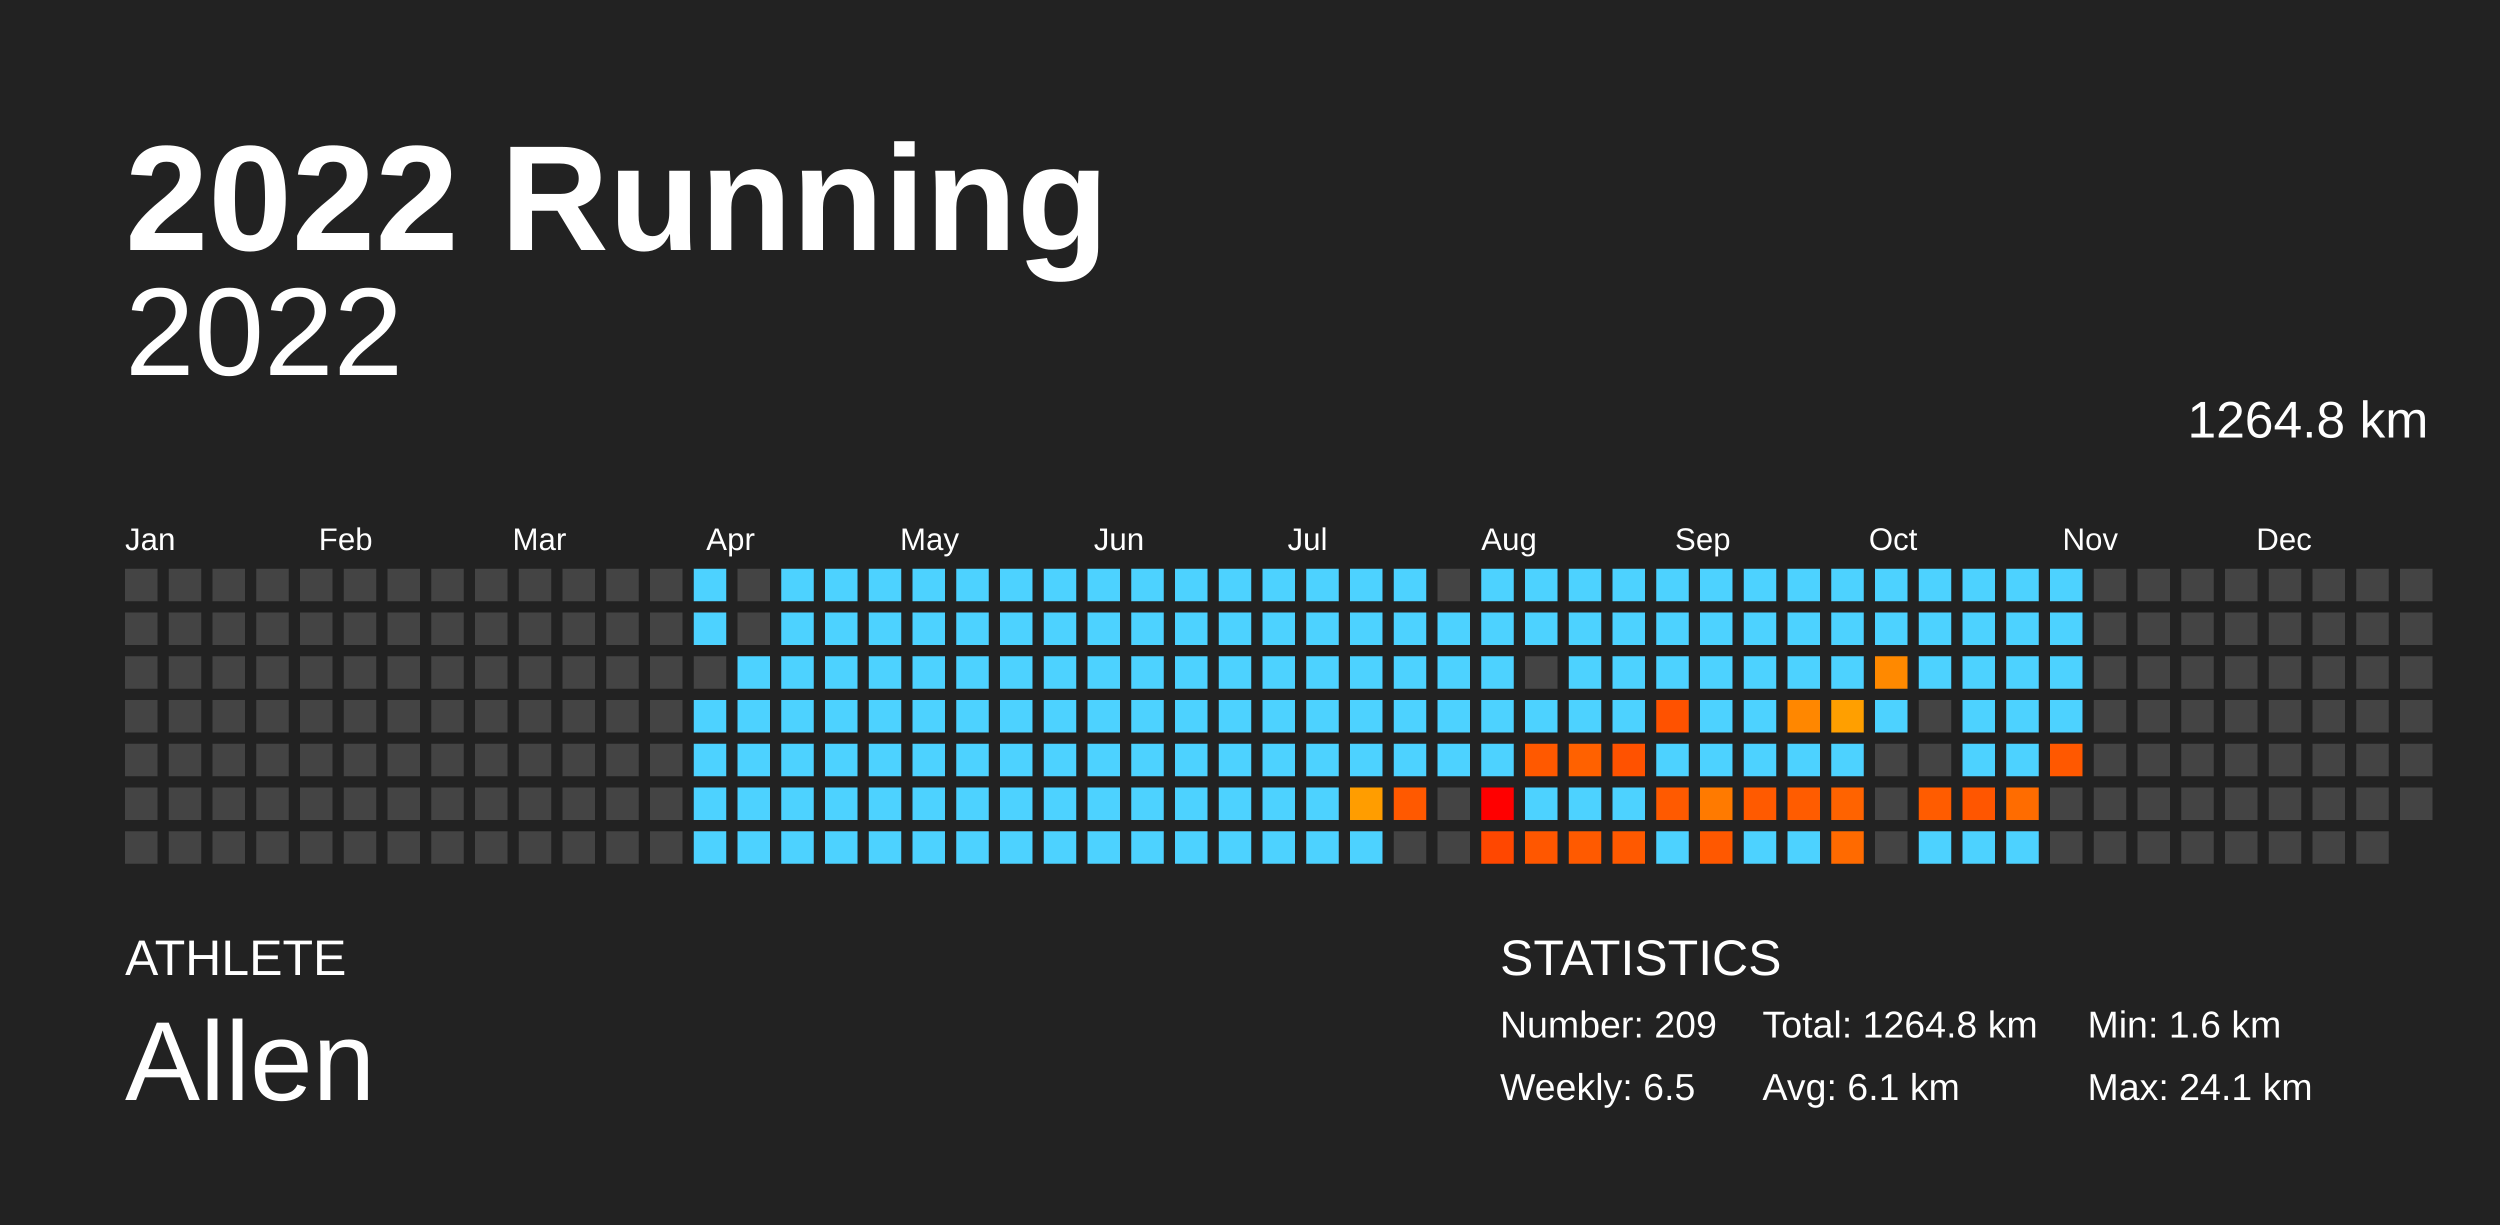
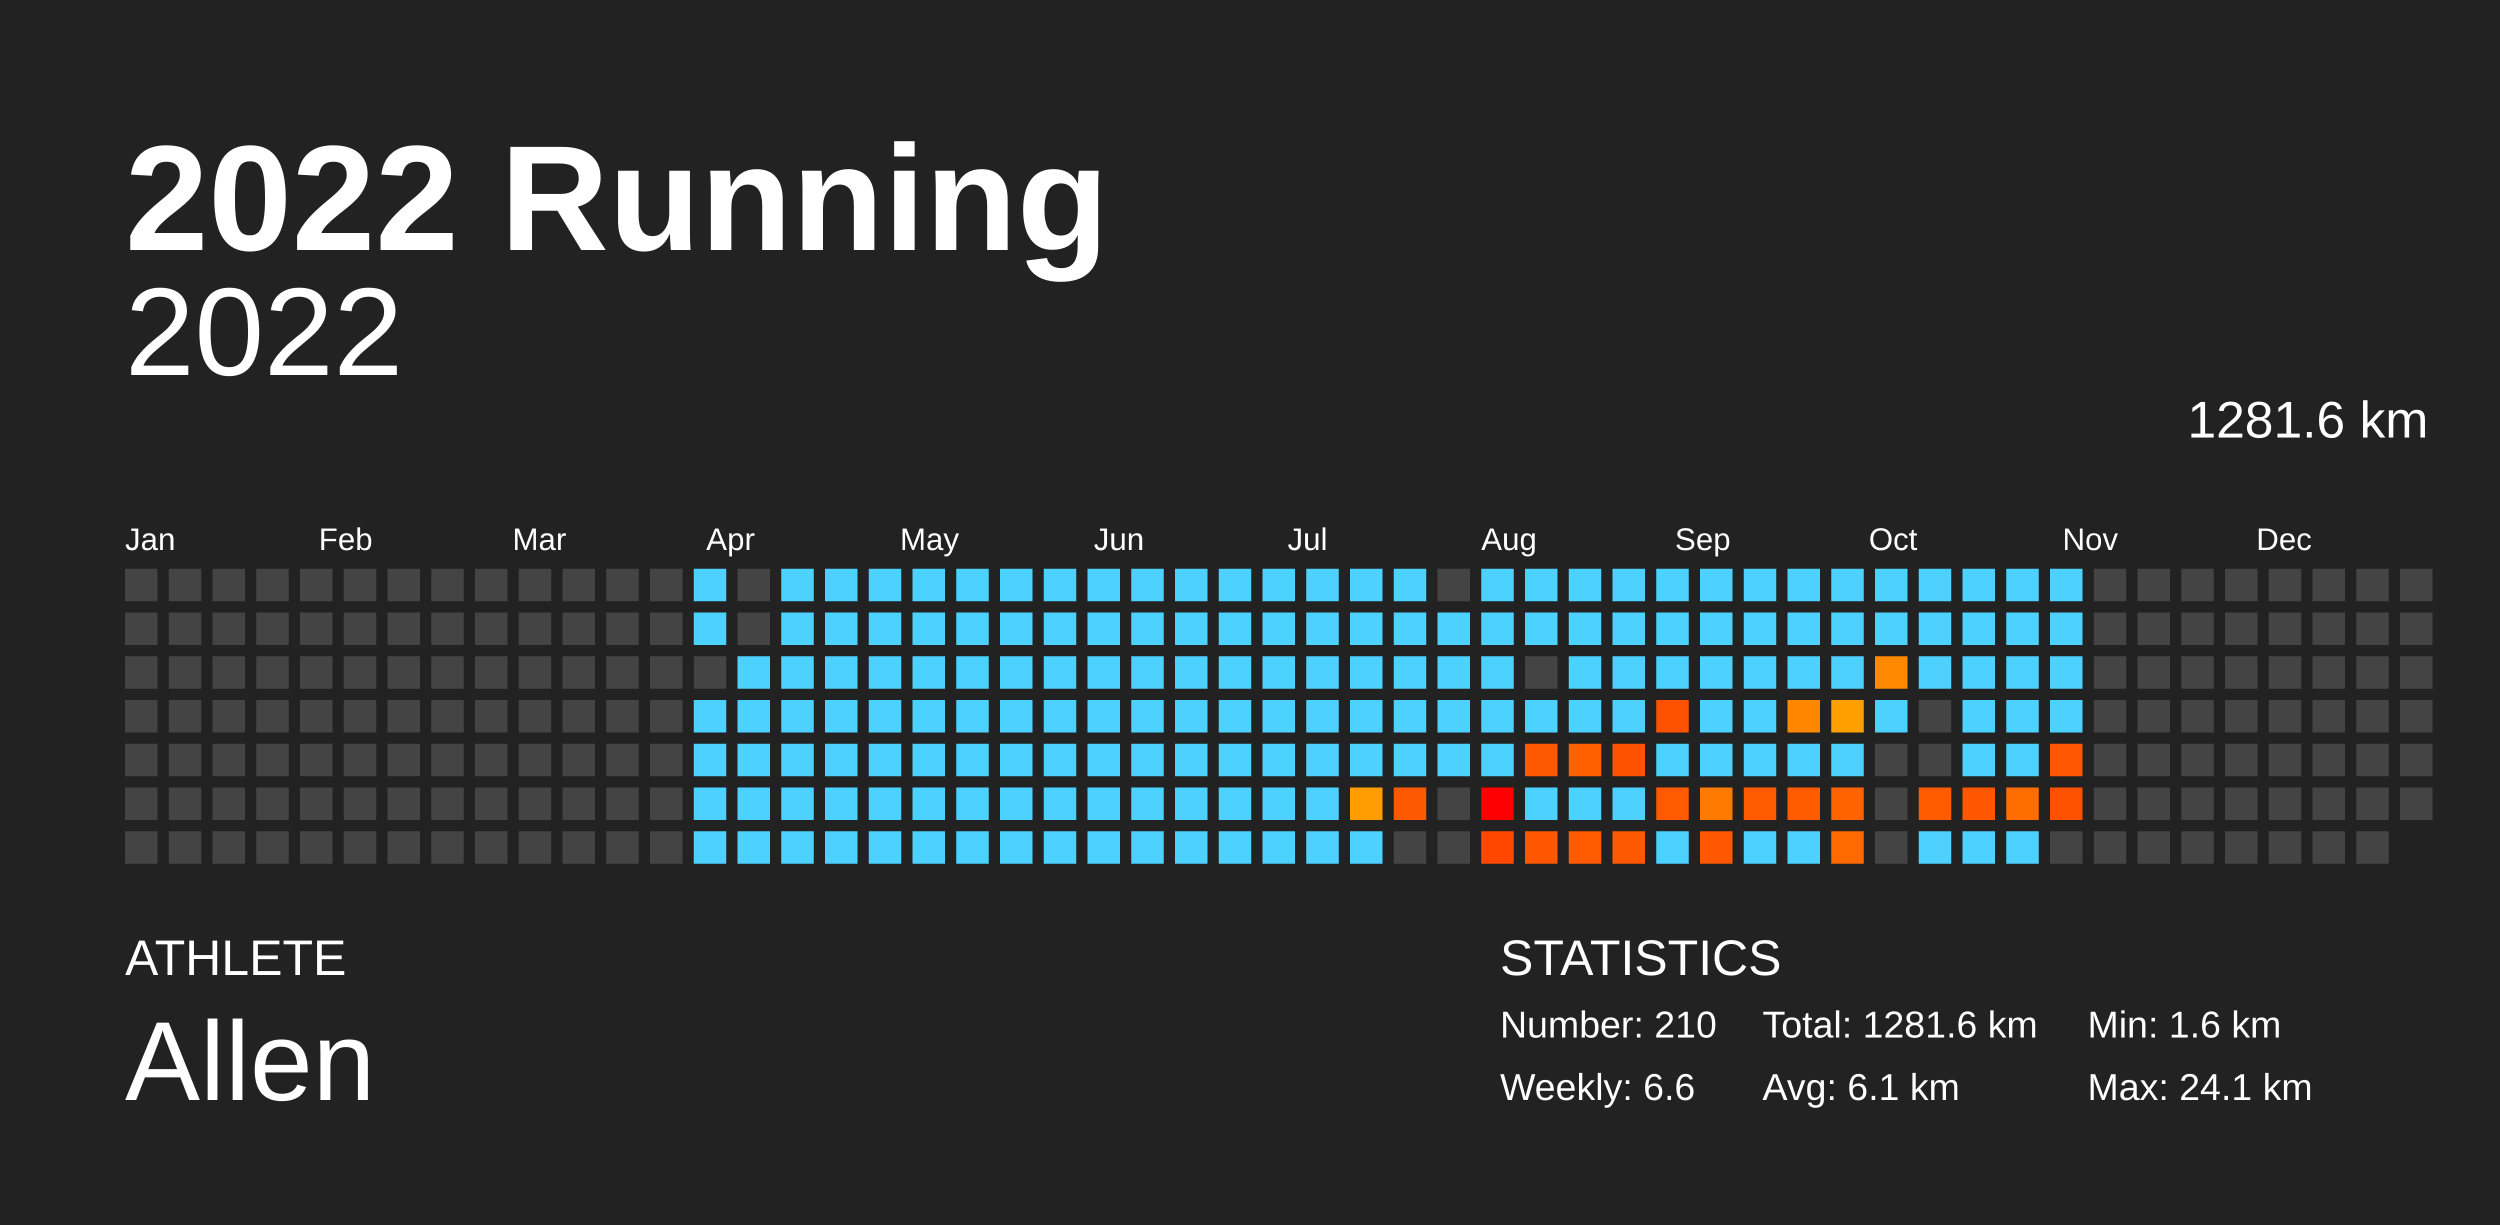
<svg xmlns="http://www.w3.org/2000/svg" baseProfile="full" height="98mm" version="1.1" viewBox="0,0,200,98" width="200mm">
  <defs />
  <rect fill="#222222" height="98" width="200" x="0" y="0" />
  <text fill="#FFFFFF" style="font-size:12px; font-family:Arial; font-weight:bold;" x="10" y="20">2022 Running</text>
  <text fill="#FFFFFF" style="font-size:4px; font-family:Arial" x="10" y="78">ATHLETE</text>
  <text fill="#FFFFFF" style="font-size:9px; font-family:Arial" x="10" y="88">Allen</text>
  <text fill="#FFFFFF" style="font-size:4px; font-family:Arial" x="120" y="78">STATISTICS</text>
-   <text fill="#FFFFFF" style="font-size:3px; font-family:Arial" x="120" y="83">Number: 209</text>
-   <text fill="#FFFFFF" style="font-size:3px; font-family:Arial" x="120" y="88">Weekly: 6.5</text>
-   <text fill="#FFFFFF" style="font-size:3px; font-family:Arial" x="141" y="83">Total: 1264.8 km</text>
+   <text fill="#FFFFFF" style="font-size:3px; font-family:Arial" x="120" y="83">Number: 210</text>
+   <text fill="#FFFFFF" style="font-size:3px; font-family:Arial" x="120" y="88">Weekly: 6.6</text>
+   <text fill="#FFFFFF" style="font-size:3px; font-family:Arial" x="141" y="83">Total: 1281.6 km</text>
  <text fill="#FFFFFF" style="font-size:3px; font-family:Arial" x="141" y="88">Avg: 6.1 km</text>
  <text fill="#FFFFFF" style="font-size:3px; font-family:Arial" x="167" y="83">Min: 1.6 km</text>
  <text fill="#FFFFFF" style="font-size:3px; font-family:Arial" x="167" y="88">Max: 24.1 km</text>
  <text alignment-baseline="hanging" fill="#FFFFFF" style="font-size:10.0px; font-family:Arial;" x="10" y="30">2022</text>
-   <text alignment-baseline="hanging" fill="#FFFFFF" style="font-size:4.125px; font-family:Arial;" x="175" y="35">1264.8 km</text>
+   <text alignment-baseline="hanging" fill="#FFFFFF" style="font-size:4.125px; font-family:Arial;" x="175" y="35">1281.6 km</text>
  <text fill="#FFFFFF" style="font-size:2.5px; font-family:Arial" x="10.0" y="44">Jan</text>
  <text fill="#FFFFFF" style="font-size:2.5px; font-family:Arial" x="25.5" y="44">Feb</text>
  <text fill="#FFFFFF" style="font-size:2.5px; font-family:Arial" x="41.0" y="44">Mar</text>
  <text fill="#FFFFFF" style="font-size:2.5px; font-family:Arial" x="56.5" y="44">Apr</text>
  <text fill="#FFFFFF" style="font-size:2.5px; font-family:Arial" x="72.0" y="44">May</text>
  <text fill="#FFFFFF" style="font-size:2.5px; font-family:Arial" x="87.5" y="44">Jun</text>
  <text fill="#FFFFFF" style="font-size:2.5px; font-family:Arial" x="103.0" y="44">Jul</text>
  <text fill="#FFFFFF" style="font-size:2.5px; font-family:Arial" x="118.5" y="44">Aug</text>
  <text fill="#FFFFFF" style="font-size:2.5px; font-family:Arial" x="134.0" y="44">Sep</text>
  <text fill="#FFFFFF" style="font-size:2.5px; font-family:Arial" x="149.5" y="44">Oct</text>
  <text fill="#FFFFFF" style="font-size:2.5px; font-family:Arial" x="165.0" y="44">Nov</text>
  <text fill="#FFFFFF" style="font-size:2.5px; font-family:Arial" x="180.5" y="44">Dec</text>
  <rect fill="#444444" height="2.6" width="2.6" x="10.0" y="45.5" />
  <rect fill="#444444" height="2.6" width="2.6" x="10.0" y="49.0" />
  <rect fill="#444444" height="2.6" width="2.6" x="10.0" y="52.5" />
  <rect fill="#444444" height="2.6" width="2.6" x="10.0" y="56.0" />
  <rect fill="#444444" height="2.6" width="2.6" x="10.0" y="59.5" />
  <rect fill="#444444" height="2.6" width="2.6" x="10.0" y="63.0" />
  <rect fill="#444444" height="2.6" width="2.6" x="10.0" y="66.5" />
  <rect fill="#444444" height="2.6" width="2.6" x="13.5" y="45.5" />
  <rect fill="#444444" height="2.6" width="2.6" x="13.5" y="49.0" />
  <rect fill="#444444" height="2.6" width="2.6" x="13.5" y="52.5" />
  <rect fill="#444444" height="2.6" width="2.6" x="13.5" y="56.0" />
  <rect fill="#444444" height="2.6" width="2.6" x="13.5" y="59.5" />
  <rect fill="#444444" height="2.6" width="2.6" x="13.5" y="63.0" />
  <rect fill="#444444" height="2.6" width="2.6" x="13.5" y="66.5" />
  <rect fill="#444444" height="2.6" width="2.6" x="17.0" y="45.5" />
  <rect fill="#444444" height="2.6" width="2.6" x="17.0" y="49.0" />
  <rect fill="#444444" height="2.6" width="2.6" x="17.0" y="52.5" />
  <rect fill="#444444" height="2.6" width="2.6" x="17.0" y="56.0" />
  <rect fill="#444444" height="2.6" width="2.6" x="17.0" y="59.5" />
  <rect fill="#444444" height="2.6" width="2.6" x="17.0" y="63.0" />
  <rect fill="#444444" height="2.6" width="2.6" x="17.0" y="66.5" />
  <rect fill="#444444" height="2.6" width="2.6" x="20.5" y="45.5" />
  <rect fill="#444444" height="2.6" width="2.6" x="20.5" y="49.0" />
  <rect fill="#444444" height="2.6" width="2.6" x="20.5" y="52.5" />
  <rect fill="#444444" height="2.6" width="2.6" x="20.5" y="56.0" />
  <rect fill="#444444" height="2.6" width="2.6" x="20.5" y="59.5" />
  <rect fill="#444444" height="2.6" width="2.6" x="20.5" y="63.0" />
  <rect fill="#444444" height="2.6" width="2.6" x="20.5" y="66.5" />
  <rect fill="#444444" height="2.6" width="2.6" x="24.0" y="45.5" />
  <rect fill="#444444" height="2.6" width="2.6" x="24.0" y="49.0" />
  <rect fill="#444444" height="2.6" width="2.6" x="24.0" y="52.5" />
  <rect fill="#444444" height="2.6" width="2.6" x="24.0" y="56.0" />
  <rect fill="#444444" height="2.6" width="2.6" x="24.0" y="59.5" />
  <rect fill="#444444" height="2.6" width="2.6" x="24.0" y="63.0" />
  <rect fill="#444444" height="2.6" width="2.6" x="24.0" y="66.5" />
  <rect fill="#444444" height="2.6" width="2.6" x="27.5" y="45.5" />
  <rect fill="#444444" height="2.6" width="2.6" x="27.5" y="49.0" />
  <rect fill="#444444" height="2.6" width="2.6" x="27.5" y="52.5" />
  <rect fill="#444444" height="2.6" width="2.6" x="27.5" y="56.0" />
  <rect fill="#444444" height="2.6" width="2.6" x="27.5" y="59.5" />
  <rect fill="#444444" height="2.6" width="2.6" x="27.5" y="63.0" />
  <rect fill="#444444" height="2.6" width="2.6" x="27.5" y="66.5" />
  <rect fill="#444444" height="2.6" width="2.6" x="31.0" y="45.5" />
  <rect fill="#444444" height="2.6" width="2.6" x="31.0" y="49.0" />
  <rect fill="#444444" height="2.6" width="2.6" x="31.0" y="52.5" />
  <rect fill="#444444" height="2.6" width="2.6" x="31.0" y="56.0" />
  <rect fill="#444444" height="2.6" width="2.6" x="31.0" y="59.5" />
  <rect fill="#444444" height="2.6" width="2.6" x="31.0" y="63.0" />
  <rect fill="#444444" height="2.6" width="2.6" x="31.0" y="66.5" />
  <rect fill="#444444" height="2.6" width="2.6" x="34.5" y="45.5" />
  <rect fill="#444444" height="2.6" width="2.6" x="34.5" y="49.0" />
  <rect fill="#444444" height="2.6" width="2.6" x="34.5" y="52.5" />
  <rect fill="#444444" height="2.6" width="2.6" x="34.5" y="56.0" />
  <rect fill="#444444" height="2.6" width="2.6" x="34.5" y="59.5" />
  <rect fill="#444444" height="2.6" width="2.6" x="34.5" y="63.0" />
  <rect fill="#444444" height="2.6" width="2.6" x="34.5" y="66.5" />
  <rect fill="#444444" height="2.6" width="2.6" x="38.0" y="45.5" />
  <rect fill="#444444" height="2.6" width="2.6" x="38.0" y="49.0" />
  <rect fill="#444444" height="2.6" width="2.6" x="38.0" y="52.5" />
  <rect fill="#444444" height="2.6" width="2.6" x="38.0" y="56.0" />
  <rect fill="#444444" height="2.6" width="2.6" x="38.0" y="59.5" />
  <rect fill="#444444" height="2.6" width="2.6" x="38.0" y="63.0" />
  <rect fill="#444444" height="2.6" width="2.6" x="38.0" y="66.5" />
  <rect fill="#444444" height="2.6" width="2.6" x="41.5" y="45.5" />
  <rect fill="#444444" height="2.6" width="2.6" x="41.5" y="49.0" />
  <rect fill="#444444" height="2.6" width="2.6" x="41.5" y="52.5" />
  <rect fill="#444444" height="2.6" width="2.6" x="41.5" y="56.0" />
  <rect fill="#444444" height="2.6" width="2.6" x="41.5" y="59.5" />
  <rect fill="#444444" height="2.6" width="2.6" x="41.5" y="63.0" />
  <rect fill="#444444" height="2.6" width="2.6" x="41.5" y="66.5" />
  <rect fill="#444444" height="2.6" width="2.6" x="45.0" y="45.5" />
  <rect fill="#444444" height="2.6" width="2.6" x="45.0" y="49.0" />
  <rect fill="#444444" height="2.6" width="2.6" x="45.0" y="52.5" />
  <rect fill="#444444" height="2.6" width="2.6" x="45.0" y="56.0" />
  <rect fill="#444444" height="2.6" width="2.6" x="45.0" y="59.5" />
  <rect fill="#444444" height="2.6" width="2.6" x="45.0" y="63.0" />
  <rect fill="#444444" height="2.6" width="2.6" x="45.0" y="66.5" />
  <rect fill="#444444" height="2.6" width="2.6" x="48.5" y="45.5" />
  <rect fill="#444444" height="2.6" width="2.6" x="48.5" y="49.0" />
  <rect fill="#444444" height="2.6" width="2.6" x="48.5" y="52.5" />
  <rect fill="#444444" height="2.6" width="2.6" x="48.5" y="56.0" />
  <rect fill="#444444" height="2.6" width="2.6" x="48.5" y="59.5" />
  <rect fill="#444444" height="2.6" width="2.6" x="48.5" y="63.0" />
  <rect fill="#444444" height="2.6" width="2.6" x="48.5" y="66.5" />
  <rect fill="#444444" height="2.6" width="2.6" x="52.0" y="45.5" />
  <rect fill="#444444" height="2.6" width="2.6" x="52.0" y="49.0" />
  <rect fill="#444444" height="2.6" width="2.6" x="52.0" y="52.5" />
  <rect fill="#444444" height="2.6" width="2.6" x="52.0" y="56.0" />
  <rect fill="#444444" height="2.6" width="2.6" x="52.0" y="59.5" />
  <rect fill="#444444" height="2.6" width="2.6" x="52.0" y="63.0" />
  <rect fill="#444444" height="2.6" width="2.6" x="52.0" y="66.5" />
  <rect fill="#4dd2ff" height="2.6" width="2.6" x="55.5" y="45.5" />
  <rect fill="#4dd2ff" height="2.6" width="2.6" x="55.5" y="49.0" />
  <rect fill="#444444" height="2.6" width="2.6" x="55.5" y="52.5" />
  <rect fill="#4dd2ff" height="2.6" width="2.6" x="55.5" y="56.0" />
  <rect fill="#4dd2ff" height="2.6" width="2.6" x="55.5" y="59.5" />
  <rect fill="#4dd2ff" height="2.6" width="2.6" x="55.5" y="63.0" />
  <rect fill="#4dd2ff" height="2.6" width="2.6" x="55.5" y="66.5" />
  <rect fill="#444444" height="2.6" width="2.6" x="59.0" y="45.5" />
  <rect fill="#444444" height="2.6" width="2.6" x="59.0" y="49.0" />
  <rect fill="#4dd2ff" height="2.6" width="2.6" x="59.0" y="52.5" />
  <rect fill="#4dd2ff" height="2.6" width="2.6" x="59.0" y="56.0" />
  <rect fill="#4dd2ff" height="2.6" width="2.6" x="59.0" y="59.5" />
  <rect fill="#4dd2ff" height="2.6" width="2.6" x="59.0" y="63.0" />
  <rect fill="#4dd2ff" height="2.6" width="2.6" x="59.0" y="66.5" />
  <rect fill="#4dd2ff" height="2.6" width="2.6" x="62.5" y="45.5" />
  <rect fill="#4dd2ff" height="2.6" width="2.6" x="62.5" y="49.0" />
  <rect fill="#4dd2ff" height="2.6" width="2.6" x="62.5" y="52.5" />
  <rect fill="#4dd2ff" height="2.6" width="2.6" x="62.5" y="56.0" />
  <rect fill="#4dd2ff" height="2.6" width="2.6" x="62.5" y="59.5" />
  <rect fill="#4dd2ff" height="2.6" width="2.6" x="62.5" y="63.0" />
  <rect fill="#4dd2ff" height="2.6" width="2.6" x="62.5" y="66.5" />
  <rect fill="#4dd2ff" height="2.6" width="2.6" x="66.0" y="45.5" />
  <rect fill="#4dd2ff" height="2.6" width="2.6" x="66.0" y="49.0" />
  <rect fill="#4dd2ff" height="2.6" width="2.6" x="66.0" y="52.5" />
  <rect fill="#4dd2ff" height="2.6" width="2.6" x="66.0" y="56.0" />
  <rect fill="#4dd2ff" height="2.6" width="2.6" x="66.0" y="59.5" />
  <rect fill="#4dd2ff" height="2.6" width="2.6" x="66.0" y="63.0" />
  <rect fill="#4dd2ff" height="2.6" width="2.6" x="66.0" y="66.5" />
  <rect fill="#4dd2ff" height="2.6" width="2.6" x="69.5" y="45.5" />
  <rect fill="#4dd2ff" height="2.6" width="2.6" x="69.5" y="49.0" />
  <rect fill="#4dd2ff" height="2.6" width="2.6" x="69.5" y="52.5" />
  <rect fill="#4dd2ff" height="2.6" width="2.6" x="69.5" y="56.0" />
  <rect fill="#4dd2ff" height="2.6" width="2.6" x="69.5" y="59.5" />
  <rect fill="#4dd2ff" height="2.6" width="2.6" x="69.5" y="63.0" />
  <rect fill="#4dd2ff" height="2.6" width="2.6" x="69.5" y="66.5" />
  <rect fill="#4dd2ff" height="2.6" width="2.6" x="73.0" y="45.5" />
  <rect fill="#4dd2ff" height="2.6" width="2.6" x="73.0" y="49.0" />
  <rect fill="#4dd2ff" height="2.6" width="2.6" x="73.0" y="52.5" />
  <rect fill="#4dd2ff" height="2.6" width="2.6" x="73.0" y="56.0" />
  <rect fill="#4dd2ff" height="2.6" width="2.6" x="73.0" y="59.5" />
  <rect fill="#4dd2ff" height="2.6" width="2.6" x="73.0" y="63.0" />
  <rect fill="#4dd2ff" height="2.6" width="2.6" x="73.0" y="66.5" />
  <rect fill="#4dd2ff" height="2.6" width="2.6" x="76.5" y="45.5" />
  <rect fill="#4dd2ff" height="2.6" width="2.6" x="76.5" y="49.0" />
  <rect fill="#4dd2ff" height="2.6" width="2.6" x="76.5" y="52.5" />
  <rect fill="#4dd2ff" height="2.6" width="2.6" x="76.5" y="56.0" />
  <rect fill="#4dd2ff" height="2.6" width="2.6" x="76.5" y="59.5" />
  <rect fill="#4dd2ff" height="2.6" width="2.6" x="76.5" y="63.0" />
  <rect fill="#4dd2ff" height="2.6" width="2.6" x="76.5" y="66.5" />
  <rect fill="#4dd2ff" height="2.6" width="2.6" x="80.0" y="45.5" />
  <rect fill="#4dd2ff" height="2.6" width="2.6" x="80.0" y="49.0" />
  <rect fill="#4dd2ff" height="2.6" width="2.6" x="80.0" y="52.5" />
  <rect fill="#4dd2ff" height="2.6" width="2.6" x="80.0" y="56.0" />
  <rect fill="#4dd2ff" height="2.6" width="2.6" x="80.0" y="59.5" />
  <rect fill="#4dd2ff" height="2.6" width="2.6" x="80.0" y="63.0" />
  <rect fill="#4dd2ff" height="2.6" width="2.6" x="80.0" y="66.5" />
  <rect fill="#4dd2ff" height="2.6" width="2.6" x="83.5" y="45.5" />
  <rect fill="#4dd2ff" height="2.6" width="2.6" x="83.5" y="49.0" />
  <rect fill="#4dd2ff" height="2.6" width="2.6" x="83.5" y="52.5" />
  <rect fill="#4dd2ff" height="2.6" width="2.6" x="83.5" y="56.0" />
  <rect fill="#4dd2ff" height="2.6" width="2.6" x="83.5" y="59.5" />
  <rect fill="#4dd2ff" height="2.6" width="2.6" x="83.5" y="63.0" />
  <rect fill="#4dd2ff" height="2.6" width="2.6" x="83.5" y="66.5" />
  <rect fill="#4dd2ff" height="2.6" width="2.6" x="87.0" y="45.5" />
  <rect fill="#4dd2ff" height="2.6" width="2.6" x="87.0" y="49.0" />
  <rect fill="#4dd2ff" height="2.6" width="2.6" x="87.0" y="52.5" />
  <rect fill="#4dd2ff" height="2.6" width="2.6" x="87.0" y="56.0" />
  <rect fill="#4dd2ff" height="2.6" width="2.6" x="87.0" y="59.5" />
  <rect fill="#4dd2ff" height="2.6" width="2.6" x="87.0" y="63.0" />
  <rect fill="#4dd2ff" height="2.6" width="2.6" x="87.0" y="66.5" />
  <rect fill="#4dd2ff" height="2.6" width="2.6" x="90.5" y="45.5" />
  <rect fill="#4dd2ff" height="2.6" width="2.6" x="90.5" y="49.0" />
  <rect fill="#4dd2ff" height="2.6" width="2.6" x="90.5" y="52.5" />
  <rect fill="#4dd2ff" height="2.6" width="2.6" x="90.5" y="56.0" />
  <rect fill="#4dd2ff" height="2.6" width="2.6" x="90.5" y="59.5" />
  <rect fill="#4dd2ff" height="2.6" width="2.6" x="90.5" y="63.0" />
  <rect fill="#4dd2ff" height="2.6" width="2.6" x="90.5" y="66.5" />
  <rect fill="#4dd2ff" height="2.6" width="2.6" x="94.0" y="45.5" />
  <rect fill="#4dd2ff" height="2.6" width="2.6" x="94.0" y="49.0" />
  <rect fill="#4dd2ff" height="2.6" width="2.6" x="94.0" y="52.5" />
  <rect fill="#4dd2ff" height="2.6" width="2.6" x="94.0" y="56.0" />
  <rect fill="#4dd2ff" height="2.6" width="2.6" x="94.0" y="59.5" />
  <rect fill="#4dd2ff" height="2.6" width="2.6" x="94.0" y="63.0" />
  <rect fill="#4dd2ff" height="2.6" width="2.6" x="94.0" y="66.5" />
  <rect fill="#4dd2ff" height="2.6" width="2.6" x="97.5" y="45.5" />
  <rect fill="#4dd2ff" height="2.6" width="2.6" x="97.5" y="49.0" />
  <rect fill="#4dd2ff" height="2.6" width="2.6" x="97.5" y="52.5" />
  <rect fill="#4dd2ff" height="2.6" width="2.6" x="97.5" y="56.0" />
  <rect fill="#4dd2ff" height="2.6" width="2.6" x="97.5" y="59.5" />
  <rect fill="#4dd2ff" height="2.6" width="2.6" x="97.5" y="63.0" />
  <rect fill="#4dd2ff" height="2.6" width="2.6" x="97.5" y="66.5" />
  <rect fill="#4dd2ff" height="2.6" width="2.6" x="101.0" y="45.5" />
  <rect fill="#4dd2ff" height="2.6" width="2.6" x="101.0" y="49.0" />
  <rect fill="#4dd2ff" height="2.6" width="2.6" x="101.0" y="52.5" />
  <rect fill="#4dd2ff" height="2.6" width="2.6" x="101.0" y="56.0" />
  <rect fill="#4dd2ff" height="2.6" width="2.6" x="101.0" y="59.5" />
  <rect fill="#4dd2ff" height="2.6" width="2.6" x="101.0" y="63.0" />
  <rect fill="#4dd2ff" height="2.6" width="2.6" x="101.0" y="66.5" />
  <rect fill="#4dd2ff" height="2.6" width="2.6" x="104.5" y="45.5" />
  <rect fill="#4dd2ff" height="2.6" width="2.6" x="104.5" y="49.0" />
  <rect fill="#4dd2ff" height="2.6" width="2.6" x="104.5" y="52.5" />
  <rect fill="#4dd2ff" height="2.6" width="2.6" x="104.5" y="56.0" />
  <rect fill="#4dd2ff" height="2.6" width="2.6" x="104.5" y="59.5" />
  <rect fill="#4dd2ff" height="2.6" width="2.6" x="104.5" y="63.0" />
  <rect fill="#4dd2ff" height="2.6" width="2.6" x="104.5" y="66.5" />
  <rect fill="#4dd2ff" height="2.6" width="2.6" x="108.0" y="45.5" />
  <rect fill="#4dd2ff" height="2.6" width="2.6" x="108.0" y="49.0" />
  <rect fill="#4dd2ff" height="2.6" width="2.6" x="108.0" y="52.5" />
  <rect fill="#4dd2ff" height="2.6" width="2.6" x="108.0" y="56.0" />
  <rect fill="#4dd2ff" height="2.6" width="2.6" x="108.0" y="59.5" />
  <rect fill="#ff9d00" height="2.6" width="2.6" x="108.0" y="63.0" />
  <rect fill="#4dd2ff" height="2.6" width="2.6" x="108.0" y="66.5" />
  <rect fill="#4dd2ff" height="2.6" width="2.6" x="111.5" y="45.5" />
  <rect fill="#4dd2ff" height="2.6" width="2.6" x="111.5" y="49.0" />
  <rect fill="#4dd2ff" height="2.6" width="2.6" x="111.5" y="52.5" />
  <rect fill="#4dd2ff" height="2.6" width="2.6" x="111.5" y="56.0" />
  <rect fill="#4dd2ff" height="2.6" width="2.6" x="111.5" y="59.5" />
  <rect fill="#ff5900" height="2.6" width="2.6" x="111.5" y="63.0" />
  <rect fill="#444444" height="2.6" width="2.6" x="111.5" y="66.5" />
  <rect fill="#444444" height="2.6" width="2.6" x="115.0" y="45.5" />
  <rect fill="#4dd2ff" height="2.6" width="2.6" x="115.0" y="49.0" />
  <rect fill="#4dd2ff" height="2.6" width="2.6" x="115.0" y="52.5" />
  <rect fill="#4dd2ff" height="2.6" width="2.6" x="115.0" y="56.0" />
  <rect fill="#4dd2ff" height="2.6" width="2.6" x="115.0" y="59.5" />
  <rect fill="#444444" height="2.6" width="2.6" x="115.0" y="63.0" />
  <rect fill="#444444" height="2.6" width="2.6" x="115.0" y="66.5" />
  <rect fill="#4dd2ff" height="2.6" width="2.6" x="118.5" y="45.5" />
  <rect fill="#4dd2ff" height="2.6" width="2.6" x="118.5" y="49.0" />
  <rect fill="#4dd2ff" height="2.6" width="2.6" x="118.5" y="52.5" />
  <rect fill="#4dd2ff" height="2.6" width="2.6" x="118.5" y="56.0" />
  <rect fill="#4dd2ff" height="2.6" width="2.6" x="118.5" y="59.5" />
  <rect fill="red" height="2.6" width="2.6" x="118.5" y="63.0" />
  <rect fill="#ff4700" height="2.6" width="2.6" x="118.5" y="66.5" />
  <rect fill="#4dd2ff" height="2.6" width="2.6" x="122.0" y="45.5" />
  <rect fill="#4dd2ff" height="2.6" width="2.6" x="122.0" y="49.0" />
  <rect fill="#444444" height="2.6" width="2.6" x="122.0" y="52.5" />
  <rect fill="#4dd2ff" height="2.6" width="2.6" x="122.0" y="56.0" />
  <rect fill="#ff5900" height="2.6" width="2.6" x="122.0" y="59.5" />
  <rect fill="#4dd2ff" height="2.6" width="2.6" x="122.0" y="63.0" />
  <rect fill="#ff5700" height="2.6" width="2.6" x="122.0" y="66.5" />
  <rect fill="#4dd2ff" height="2.6" width="2.6" x="125.5" y="45.5" />
  <rect fill="#4dd2ff" height="2.6" width="2.6" x="125.5" y="49.0" />
  <rect fill="#4dd2ff" height="2.6" width="2.6" x="125.5" y="52.5" />
  <rect fill="#4dd2ff" height="2.6" width="2.6" x="125.5" y="56.0" />
  <rect fill="#ff6100" height="2.6" width="2.6" x="125.5" y="59.5" />
  <rect fill="#4dd2ff" height="2.6" width="2.6" x="125.5" y="63.0" />
  <rect fill="#ff5a00" height="2.6" width="2.6" x="125.5" y="66.5" />
  <rect fill="#4dd2ff" height="2.6" width="2.6" x="129.0" y="45.5" />
  <rect fill="#4dd2ff" height="2.6" width="2.6" x="129.0" y="49.0" />
  <rect fill="#4dd2ff" height="2.6" width="2.6" x="129.0" y="52.5" />
  <rect fill="#4dd2ff" height="2.6" width="2.6" x="129.0" y="56.0" />
  <rect fill="#ff5200" height="2.6" width="2.6" x="129.0" y="59.5" />
  <rect fill="#4dd2ff" height="2.6" width="2.6" x="129.0" y="63.0" />
  <rect fill="#ff5900" height="2.6" width="2.6" x="129.0" y="66.5" />
  <rect fill="#4dd2ff" height="2.6" width="2.6" x="132.5" y="45.5" />
  <rect fill="#4dd2ff" height="2.6" width="2.6" x="132.5" y="49.0" />
  <rect fill="#4dd2ff" height="2.6" width="2.6" x="132.5" y="52.5" />
  <rect fill="#ff5200" height="2.6" width="2.6" x="132.5" y="56.0" />
  <rect fill="#4dd2ff" height="2.6" width="2.6" x="132.5" y="59.5" />
  <rect fill="#ff5a00" height="2.6" width="2.6" x="132.5" y="63.0" />
  <rect fill="#4dd2ff" height="2.6" width="2.6" x="132.5" y="66.5" />
  <rect fill="#4dd2ff" height="2.6" width="2.6" x="136.0" y="45.5" />
  <rect fill="#4dd2ff" height="2.6" width="2.6" x="136.0" y="49.0" />
  <rect fill="#4dd2ff" height="2.6" width="2.6" x="136.0" y="52.5" />
  <rect fill="#4dd2ff" height="2.6" width="2.6" x="136.0" y="56.0" />
  <rect fill="#4dd2ff" height="2.6" width="2.6" x="136.0" y="59.5" />
  <rect fill="#ff7a00" height="2.6" width="2.6" x="136.0" y="63.0" />
  <rect fill="#ff5800" height="2.6" width="2.6" x="136.0" y="66.5" />
  <rect fill="#4dd2ff" height="2.6" width="2.6" x="139.5" y="45.5" />
  <rect fill="#4dd2ff" height="2.6" width="2.6" x="139.5" y="49.0" />
  <rect fill="#4dd2ff" height="2.6" width="2.6" x="139.5" y="52.5" />
  <rect fill="#4dd2ff" height="2.6" width="2.6" x="139.5" y="56.0" />
  <rect fill="#4dd2ff" height="2.6" width="2.6" x="139.5" y="59.5" />
  <rect fill="#ff5a00" height="2.6" width="2.6" x="139.5" y="63.0" />
  <rect fill="#4dd2ff" height="2.6" width="2.6" x="139.5" y="66.5" />
  <rect fill="#4dd2ff" height="2.6" width="2.6" x="143.0" y="45.5" />
  <rect fill="#4dd2ff" height="2.6" width="2.6" x="143.0" y="49.0" />
  <rect fill="#4dd2ff" height="2.6" width="2.6" x="143.0" y="52.5" />
  <rect fill="#ff8700" height="2.6" width="2.6" x="143.0" y="56.0" />
  <rect fill="#4dd2ff" height="2.6" width="2.6" x="143.0" y="59.5" />
  <rect fill="#ff5c00" height="2.6" width="2.6" x="143.0" y="63.0" />
  <rect fill="#4dd2ff" height="2.6" width="2.6" x="143.0" y="66.5" />
  <rect fill="#4dd2ff" height="2.6" width="2.6" x="146.5" y="45.5" />
  <rect fill="#4dd2ff" height="2.6" width="2.6" x="146.5" y="49.0" />
  <rect fill="#4dd2ff" height="2.6" width="2.6" x="146.5" y="52.5" />
  <rect fill="#ff9f00" height="2.6" width="2.6" x="146.5" y="56.0" />
  <rect fill="#4dd2ff" height="2.6" width="2.6" x="146.5" y="59.5" />
  <rect fill="#ff6300" height="2.6" width="2.6" x="146.5" y="63.0" />
  <rect fill="#ff6a00" height="2.6" width="2.6" x="146.5" y="66.5" />
  <rect fill="#4dd2ff" height="2.6" width="2.6" x="150.0" y="45.5" />
  <rect fill="#4dd2ff" height="2.6" width="2.6" x="150.0" y="49.0" />
  <rect fill="#ff8900" height="2.6" width="2.6" x="150.0" y="52.5" />
  <rect fill="#4dd2ff" height="2.6" width="2.6" x="150.0" y="56.0" />
  <rect fill="#444444" height="2.6" width="2.6" x="150.0" y="59.5" />
  <rect fill="#444444" height="2.6" width="2.6" x="150.0" y="63.0" />
  <rect fill="#444444" height="2.6" width="2.6" x="150.0" y="66.5" />
  <rect fill="#4dd2ff" height="2.6" width="2.6" x="153.5" y="45.5" />
  <rect fill="#4dd2ff" height="2.6" width="2.6" x="153.5" y="49.0" />
  <rect fill="#4dd2ff" height="2.6" width="2.6" x="153.5" y="52.5" />
  <rect fill="#444444" height="2.6" width="2.6" x="153.5" y="56.0" />
  <rect fill="#444444" height="2.6" width="2.6" x="153.5" y="59.5" />
  <rect fill="#ff5c00" height="2.6" width="2.6" x="153.5" y="63.0" />
  <rect fill="#4dd2ff" height="2.6" width="2.6" x="153.5" y="66.5" />
  <rect fill="#4dd2ff" height="2.6" width="2.6" x="157.0" y="45.5" />
  <rect fill="#4dd2ff" height="2.6" width="2.6" x="157.0" y="49.0" />
  <rect fill="#4dd2ff" height="2.6" width="2.6" x="157.0" y="52.5" />
  <rect fill="#4dd2ff" height="2.6" width="2.6" x="157.0" y="56.0" />
  <rect fill="#4dd2ff" height="2.6" width="2.6" x="157.0" y="59.5" />
  <rect fill="#ff5600" height="2.6" width="2.6" x="157.0" y="63.0" />
  <rect fill="#4dd2ff" height="2.6" width="2.6" x="157.0" y="66.5" />
  <rect fill="#4dd2ff" height="2.6" width="2.6" x="160.5" y="45.5" />
  <rect fill="#4dd2ff" height="2.6" width="2.6" x="160.5" y="49.0" />
  <rect fill="#4dd2ff" height="2.6" width="2.6" x="160.5" y="52.5" />
  <rect fill="#4dd2ff" height="2.6" width="2.6" x="160.5" y="56.0" />
  <rect fill="#4dd2ff" height="2.6" width="2.6" x="160.5" y="59.5" />
  <rect fill="#ff6c00" height="2.6" width="2.6" x="160.5" y="63.0" />
  <rect fill="#4dd2ff" height="2.6" width="2.6" x="160.5" y="66.5" />
  <rect fill="#4dd2ff" height="2.6" width="2.6" x="164.0" y="45.5" />
  <rect fill="#4dd2ff" height="2.6" width="2.6" x="164.0" y="49.0" />
  <rect fill="#4dd2ff" height="2.6" width="2.6" x="164.0" y="52.5" />
  <rect fill="#4dd2ff" height="2.6" width="2.6" x="164.0" y="56.0" />
  <rect fill="#ff5800" height="2.6" width="2.6" x="164.0" y="59.5" />
-   <rect fill="#444444" height="2.6" width="2.6" x="164.0" y="63.0" />
+   <rect fill="#ff5200" height="2.6" width="2.6" x="164.0" y="63.0" />
  <rect fill="#444444" height="2.6" width="2.6" x="164.0" y="66.5" />
  <rect fill="#444444" height="2.6" width="2.6" x="167.5" y="45.5" />
  <rect fill="#444444" height="2.6" width="2.6" x="167.5" y="49.0" />
  <rect fill="#444444" height="2.6" width="2.6" x="167.5" y="52.5" />
  <rect fill="#444444" height="2.6" width="2.6" x="167.5" y="56.0" />
  <rect fill="#444444" height="2.6" width="2.6" x="167.5" y="59.5" />
  <rect fill="#444444" height="2.6" width="2.6" x="167.5" y="63.0" />
  <rect fill="#444444" height="2.6" width="2.6" x="167.5" y="66.5" />
  <rect fill="#444444" height="2.6" width="2.6" x="171.0" y="45.5" />
  <rect fill="#444444" height="2.6" width="2.6" x="171.0" y="49.0" />
  <rect fill="#444444" height="2.6" width="2.6" x="171.0" y="52.5" />
  <rect fill="#444444" height="2.6" width="2.6" x="171.0" y="56.0" />
  <rect fill="#444444" height="2.6" width="2.6" x="171.0" y="59.5" />
  <rect fill="#444444" height="2.6" width="2.6" x="171.0" y="63.0" />
  <rect fill="#444444" height="2.6" width="2.6" x="171.0" y="66.5" />
  <rect fill="#444444" height="2.6" width="2.6" x="174.5" y="45.5" />
  <rect fill="#444444" height="2.6" width="2.6" x="174.5" y="49.0" />
  <rect fill="#444444" height="2.6" width="2.6" x="174.5" y="52.5" />
  <rect fill="#444444" height="2.6" width="2.6" x="174.5" y="56.0" />
  <rect fill="#444444" height="2.6" width="2.6" x="174.5" y="59.5" />
  <rect fill="#444444" height="2.6" width="2.6" x="174.5" y="63.0" />
  <rect fill="#444444" height="2.6" width="2.6" x="174.5" y="66.5" />
  <rect fill="#444444" height="2.6" width="2.6" x="178.0" y="45.5" />
  <rect fill="#444444" height="2.6" width="2.6" x="178.0" y="49.0" />
  <rect fill="#444444" height="2.6" width="2.6" x="178.0" y="52.5" />
  <rect fill="#444444" height="2.6" width="2.6" x="178.0" y="56.0" />
  <rect fill="#444444" height="2.6" width="2.6" x="178.0" y="59.5" />
  <rect fill="#444444" height="2.6" width="2.6" x="178.0" y="63.0" />
  <rect fill="#444444" height="2.6" width="2.6" x="178.0" y="66.5" />
  <rect fill="#444444" height="2.6" width="2.6" x="181.5" y="45.5" />
  <rect fill="#444444" height="2.6" width="2.6" x="181.5" y="49.0" />
  <rect fill="#444444" height="2.6" width="2.6" x="181.5" y="52.5" />
  <rect fill="#444444" height="2.6" width="2.6" x="181.5" y="56.0" />
  <rect fill="#444444" height="2.6" width="2.6" x="181.5" y="59.5" />
  <rect fill="#444444" height="2.6" width="2.6" x="181.5" y="63.0" />
  <rect fill="#444444" height="2.6" width="2.6" x="181.5" y="66.5" />
  <rect fill="#444444" height="2.6" width="2.6" x="185.0" y="45.5" />
  <rect fill="#444444" height="2.6" width="2.6" x="185.0" y="49.0" />
  <rect fill="#444444" height="2.6" width="2.6" x="185.0" y="52.5" />
  <rect fill="#444444" height="2.6" width="2.6" x="185.0" y="56.0" />
  <rect fill="#444444" height="2.6" width="2.6" x="185.0" y="59.5" />
  <rect fill="#444444" height="2.6" width="2.6" x="185.0" y="63.0" />
  <rect fill="#444444" height="2.6" width="2.6" x="185.0" y="66.5" />
  <rect fill="#444444" height="2.6" width="2.6" x="188.5" y="45.5" />
  <rect fill="#444444" height="2.6" width="2.6" x="188.5" y="49.0" />
  <rect fill="#444444" height="2.6" width="2.6" x="188.5" y="52.5" />
  <rect fill="#444444" height="2.6" width="2.6" x="188.5" y="56.0" />
  <rect fill="#444444" height="2.6" width="2.6" x="188.5" y="59.5" />
  <rect fill="#444444" height="2.6" width="2.6" x="188.5" y="63.0" />
  <rect fill="#444444" height="2.6" width="2.6" x="188.5" y="66.5" />
  <rect fill="#444444" height="2.6" width="2.6" x="192.0" y="45.5" />
  <rect fill="#444444" height="2.6" width="2.6" x="192.0" y="49.0" />
  <rect fill="#444444" height="2.6" width="2.6" x="192.0" y="52.5" />
  <rect fill="#444444" height="2.6" width="2.6" x="192.0" y="56.0" />
  <rect fill="#444444" height="2.6" width="2.6" x="192.0" y="59.5" />
  <rect fill="#444444" height="2.6" width="2.6" x="192.0" y="63.0" />
</svg>
